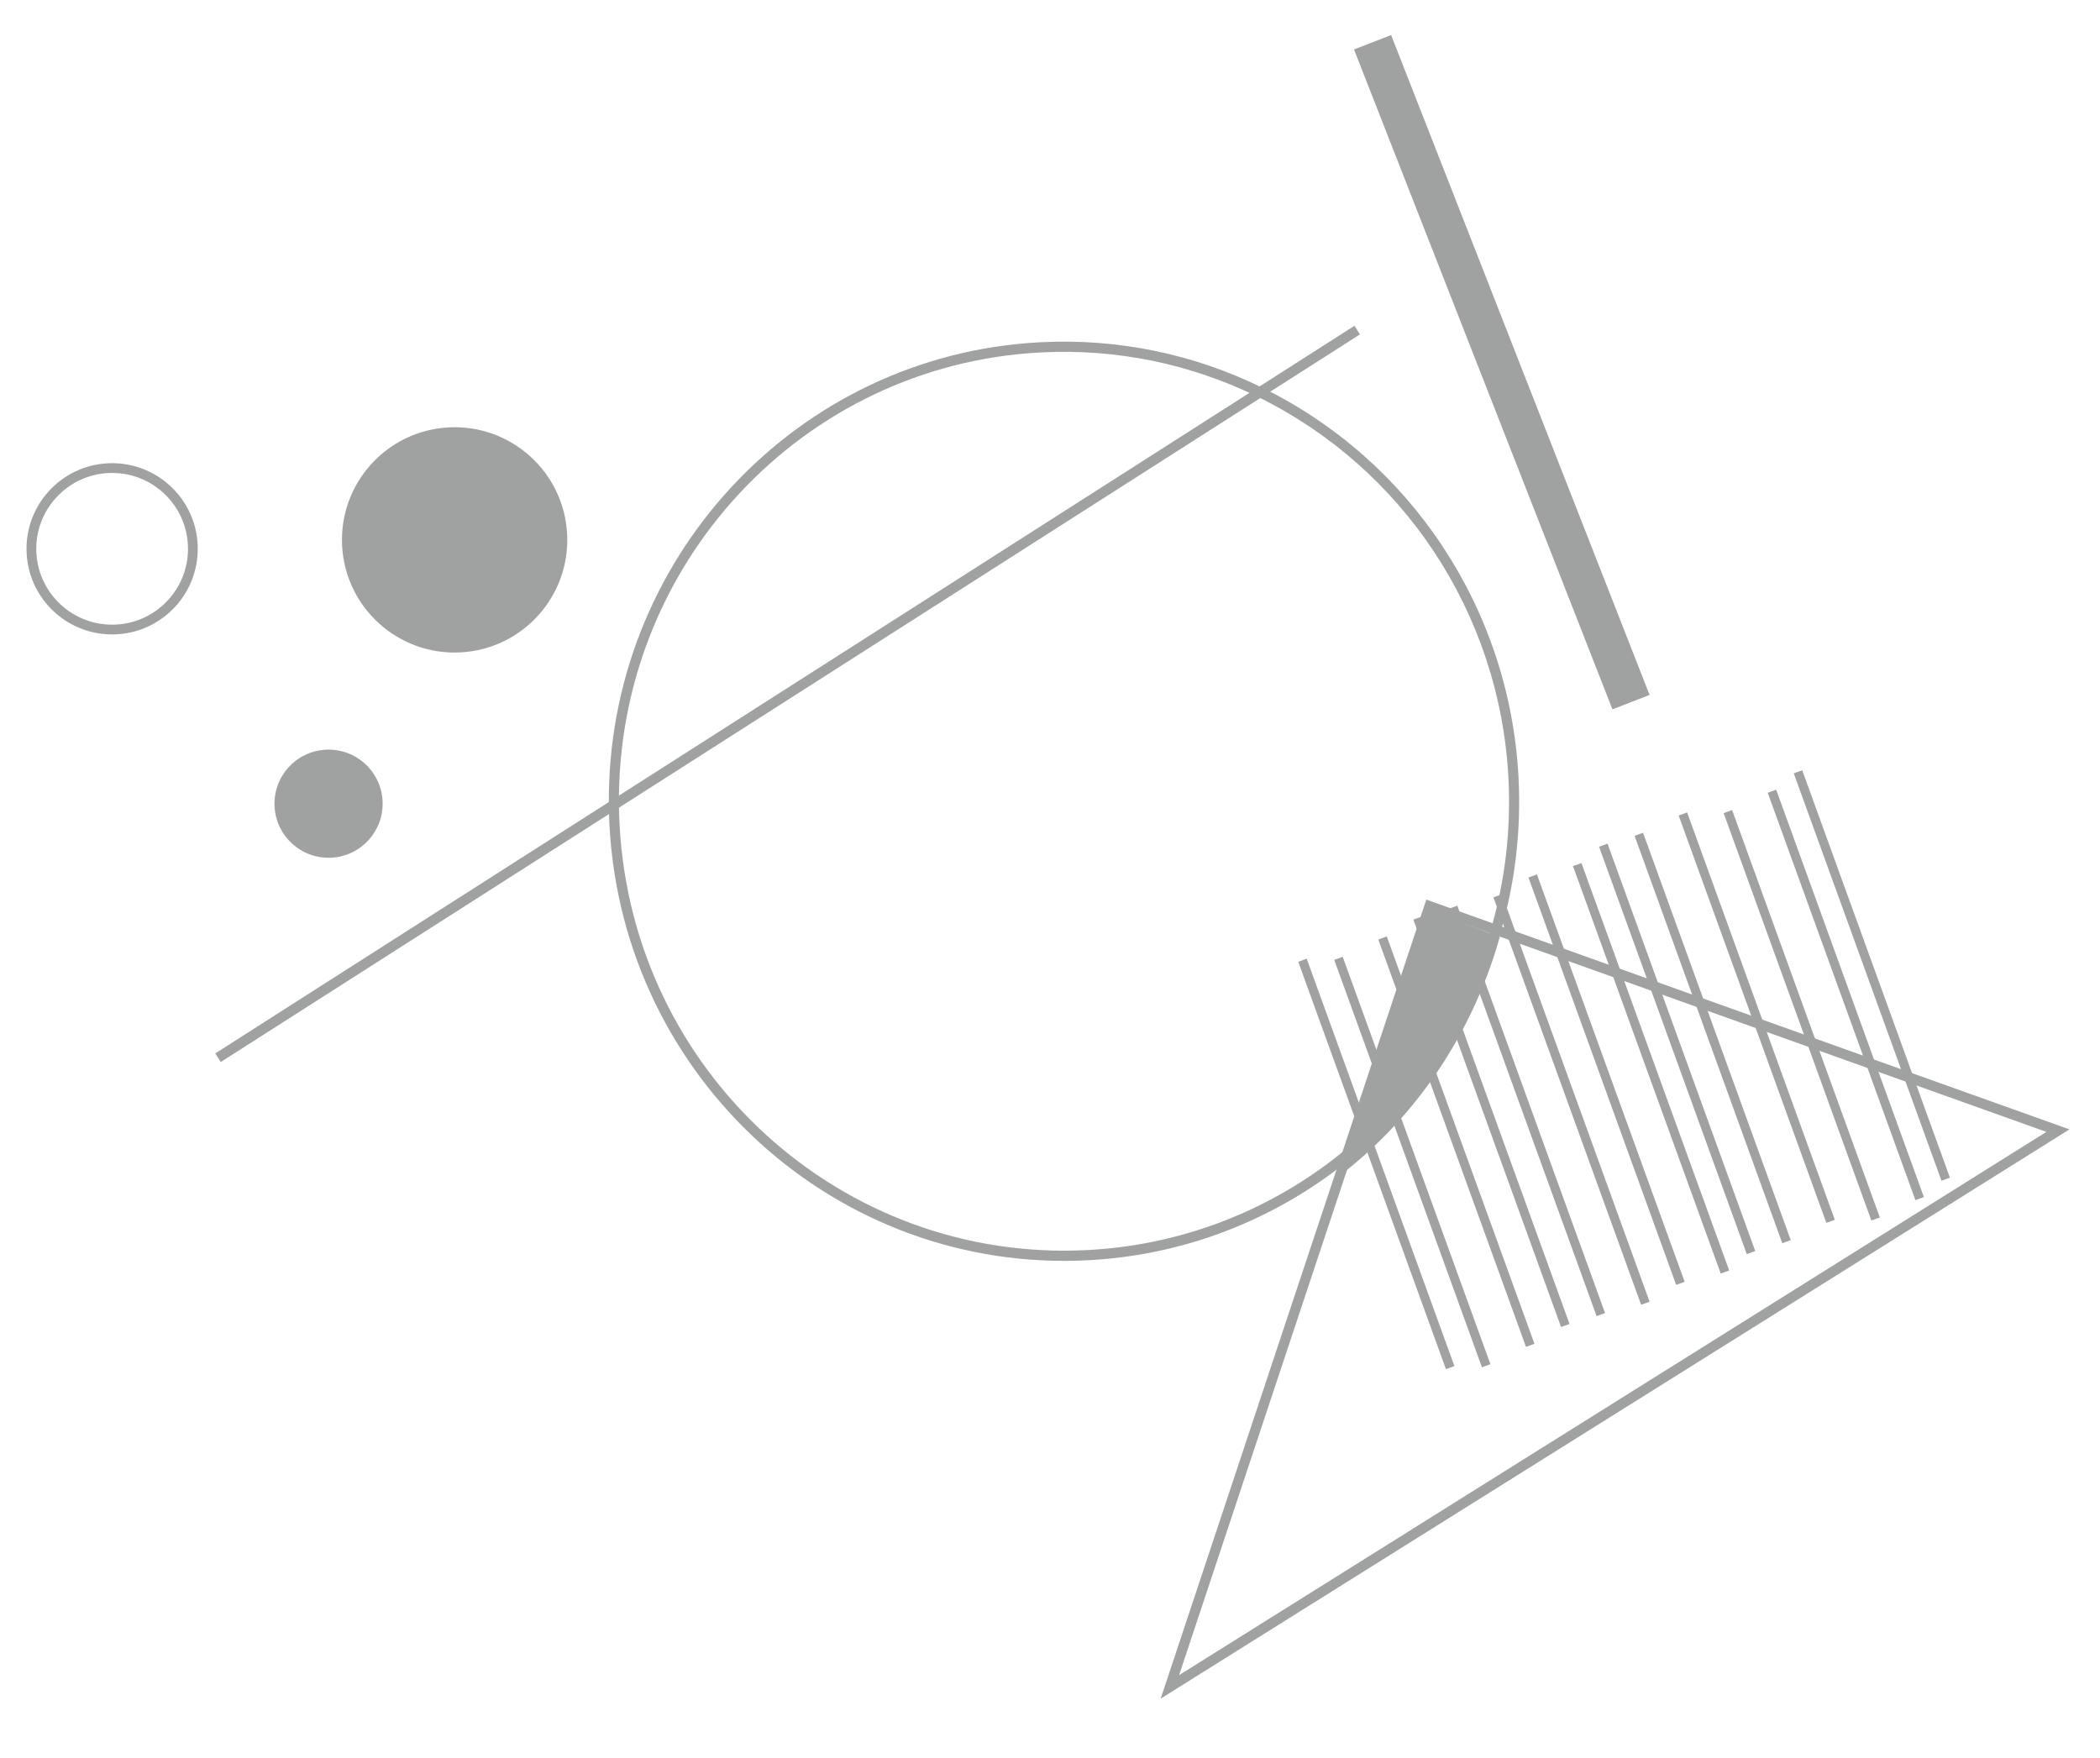
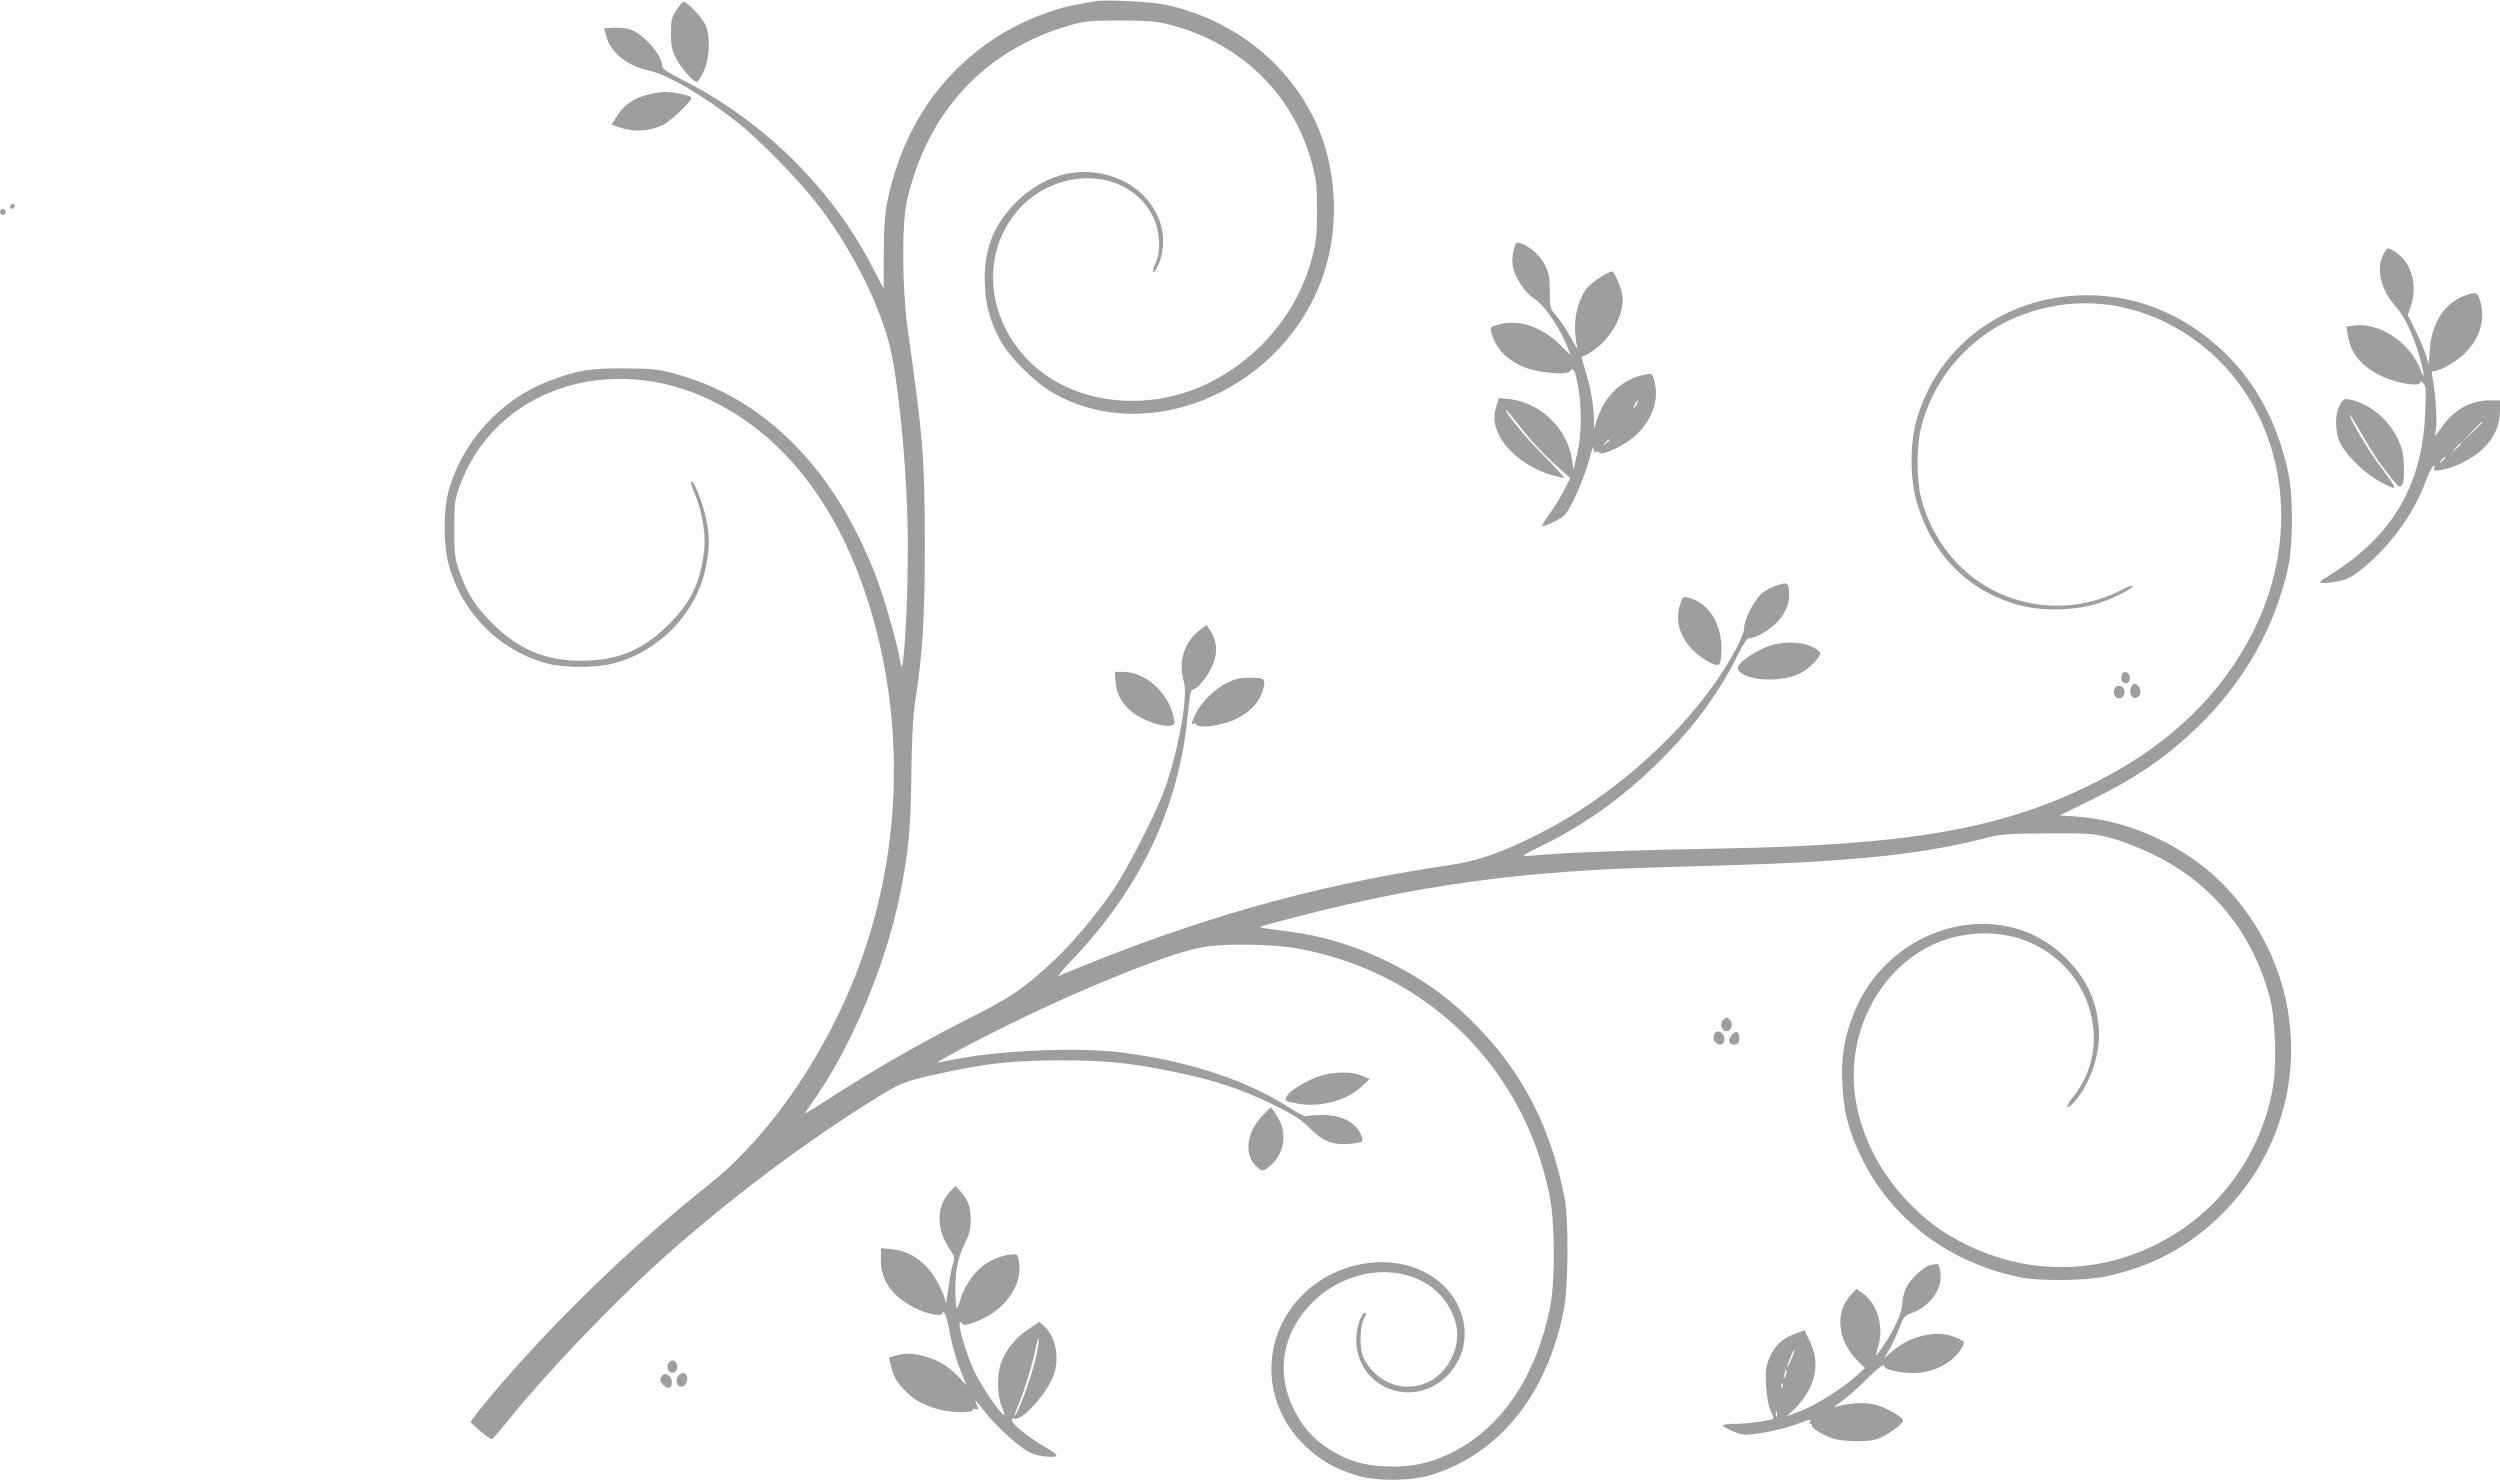
- <svg xmlns="http://www.w3.org/2000/svg" width="233" height="195" viewBox="0 0 233 195" fill="none">
-   <g opacity="0.372">
-     <path d="M144.512 106.546L160.9 151.751" stroke="#020303" />
-     <path d="M148.506 106.337L164.895 151.541" stroke="#020303" />
-     <path d="M153.395 104.078L169.783 149.282" stroke="#020303" />
-     <path d="M157.285 101.871L173.673 147.076" stroke="#020303" />
-     <path d="M161.227 100.664L177.615 145.868" stroke="#020303" />
-     <path d="M166.168 99.403L182.556 144.607" stroke="#020302" />
-     <path d="M170.057 97.197L186.446 142.401" stroke="#020302" />
-     <path d="M174.998 95.936L191.387 141.141" stroke="#020302" />
-     <path d="M177.89 93.782L194.278 138.986" stroke="#020302" />
-     <path d="M181.832 92.574L198.22 137.778" stroke="#020202" />
-     <path d="M186.72 90.315L203.108 135.519" stroke="#010202" />
-     <path d="M191.713 90.053L208.102 135.258" stroke="#010202" />
-     <path d="M196.602 87.794L212.99 132.999" stroke="#010202" />
-     <path d="M199.493 85.64L215.881 130.844" stroke="#010202" />
-     <path fill-rule="evenodd" clip-rule="evenodd" d="M166.461 103.542C168.1 97.981 168.792 92.165 168.483 86.258C167.5 67.497 156.476 51.066 140.038 43.011C132.427 39.278 124.008 37.525 115.378 37.977C88.322 39.395 67.251 62.122 67.554 89.394C67.557 90.052 67.58 90.751 67.621 91.544C69.096 119.679 92.865 141.297 120.716 139.837C130.674 139.315 140.051 135.894 147.914 130.069C156.772 123.51 163.312 114.187 166.461 103.542ZM139.55 44.029C155.624 51.905 166.402 67.971 167.364 86.317C167.666 92.093 166.989 97.781 165.387 103.218C162.308 113.625 155.912 122.742 147.251 129.156C139.562 134.852 130.395 138.197 120.657 138.707C93.424 140.134 70.182 118.996 68.74 91.486C68.7 90.71 68.677 90.028 68.674 89.386C68.379 62.716 88.982 40.494 115.437 39.107C123.877 38.665 132.108 40.379 139.55 44.029Z" fill="#010202" />
-     <path d="M24.491 117.843L23.887 116.885L150.283 36.148L150.886 37.106L24.491 117.843Z" fill="#010202" />
-     <path fill-rule="evenodd" clip-rule="evenodd" d="M183.024 77.11L178.905 78.708L150.231 5.489L154.35 3.891L183.024 77.11Z" fill="#010202" />
-     <path fill-rule="evenodd" clip-rule="evenodd" d="M12.939 70.383C18.179 70.108 22.203 65.638 21.928 60.399C21.654 55.159 17.184 51.134 11.945 51.409C6.705 51.683 2.68 56.154 2.955 61.393C3.229 66.632 7.7 70.657 12.939 70.383ZM12.002 52.489C16.644 52.246 20.605 55.812 20.848 60.455C21.091 65.098 17.525 69.059 12.883 69.302C8.24 69.546 4.278 65.979 4.035 61.336C3.792 56.694 7.359 52.733 12.002 52.489Z" fill="#010202" />
-     <path fill-rule="evenodd" clip-rule="evenodd" d="M42.447 88.864C42.62 92.173 40.078 94.996 36.769 95.17C33.46 95.343 30.636 92.801 30.463 89.492C30.29 86.183 32.832 83.359 36.141 83.186C39.45 83.013 42.273 85.555 42.447 88.864Z" fill="#010202" />
-     <path fill-rule="evenodd" clip-rule="evenodd" d="M62.925 59.252C63.286 66.146 57.99 72.027 51.096 72.388C44.201 72.75 38.32 67.454 37.959 60.56C37.598 53.665 42.893 47.784 49.788 47.423C56.681 47.062 62.563 52.357 62.925 59.252Z" fill="#010202" />
-     <path fill-rule="evenodd" clip-rule="evenodd" d="M128.778 188.482L229.611 125.315L158.254 99.818L128.778 188.482ZM227.051 125.594L130.822 185.877L158.951 101.26L227.051 125.594Z" fill="#010202" />
-     <path fill-rule="evenodd" clip-rule="evenodd" d="M166.406 103.956C163.403 114.635 157.142 123.886 148.764 130.356L158.077 100.829L166.406 103.956Z" fill="#010202" />
+ <svg xmlns="http://www.w3.org/2000/svg" version="1.0" width="1280pt" height="758pt" viewBox="0 0 1280 758" preserveAspectRatio="xMidYMid meet">
+   <g transform="translate(0,758) scale(0.1,-0.1)" fill="#9e9e9e" stroke="none">
+     <path d="M5610 7574 c-14 -2 -52 -9 -85 -15 -141 -24 -304 -91 -435 -177 -246 -162 -420 -398 -509 -687 -46 -152 -56 -223 -56 -417 0 -97 -1 -176 -1 -175 -1 1 -27 50 -57 109 -208 404 -559 750 -973 959 -75 38 -104 58 -104 71 0 58 -98 168 -167 188 -21 6 -59 10 -84 8 l-46 -3 13 -46 c24 -81 107 -147 216 -170 97 -21 283 -130 458 -269 100 -79 300 -282 390 -396 173 -217 325 -509 384 -739 43 -171 85 -580 93 -920 5 -228 -7 -589 -24 -700 -6 -40 -6 -40 -20 30 -21 105 -81 308 -120 410 -214 551 -572 910 -1030 1032 -85 23 -118 26 -258 27 -176 1 -245 -11 -385 -65 -251 -96 -451 -320 -516 -574 -23 -91 -23 -256 -1 -348 63 -256 257 -456 508 -524 86 -23 252 -23 339 0 240 63 431 264 475 500 19 98 19 153 0 242 -17 81 -63 197 -75 190 -5 -3 2 -29 15 -58 36 -79 59 -207 51 -286 -17 -167 -66 -272 -180 -386 -130 -132 -264 -188 -451 -188 -182 -1 -325 60 -460 197 -86 87 -128 156 -167 271 -20 61 -23 89 -22 210 0 124 3 148 26 212 178 499 772 700 1299 438 404 -200 694 -609 839 -1185 163 -647 95 -1341 -189 -1936 -177 -370 -417 -687 -676 -893 -388 -308 -805 -713 -1110 -1077 -58 -69 -105 -129 -105 -134 0 -9 99 -90 109 -89 3 0 35 37 71 82 193 242 541 608 795 836 337 303 733 601 1096 826 127 79 154 90 310 124 253 57 393 72 654 72 221 0 352 -14 581 -62 194 -40 332 -86 491 -164 106 -52 144 -76 191 -123 68 -69 123 -88 217 -77 51 7 55 9 49 29 -21 73 -97 118 -203 117 -39 0 -76 -3 -81 -6 -6 -4 -47 17 -92 46 -217 139 -515 237 -853 280 -225 29 -636 11 -868 -37 -38 -8 -71 -14 -75 -14 -13 1 193 111 373 199 394 193 824 365 985 392 108 19 354 16 475 -6 524 -92 953 -416 1175 -888 55 -118 90 -224 122 -369 30 -139 32 -445 4 -583 -72 -357 -252 -621 -510 -746 -110 -53 -203 -72 -329 -67 -120 5 -197 29 -293 89 -80 51 -135 113 -180 204 -94 189 -58 393 95 546 228 227 599 201 715 -51 37 -80 36 -157 -4 -237 -96 -191 -346 -190 -447 1 -23 43 -23 160 1 205 13 24 14 32 4 29 -24 -8 -49 -98 -43 -161 21 -240 309 -331 474 -151 150 164 81 425 -138 527 -194 91 -449 40 -612 -123 -215 -215 -212 -549 5 -765 76 -75 150 -120 261 -156 101 -34 287 -34 395 0 349 109 592 412 677 846 23 114 25 463 4 570 -78 403 -248 707 -545 973 -228 204 -558 354 -861 392 -129 16 -158 21 -153 25 2 2 100 29 218 59 574 147 1078 219 1700 241 85 3 306 10 490 15 626 19 979 56 1294 136 93 24 119 26 331 27 221 1 234 0 330 -26 59 -16 149 -52 220 -87 298 -149 498 -398 587 -728 26 -100 36 -322 18 -441 -39 -267 -188 -526 -398 -693 -341 -271 -781 -321 -1167 -134 -133 65 -214 125 -320 238 -135 143 -228 332 -256 518 -47 321 113 643 386 778 137 68 310 82 454 37 355 -113 498 -536 274 -813 -45 -55 -33 -71 13 -17 83 98 131 253 119 380 -13 140 -64 245 -169 351 -334 334 -928 164 -1096 -314 -41 -116 -54 -204 -47 -334 7 -145 33 -244 102 -383 155 -313 454 -536 815 -606 98 -19 328 -16 428 5 242 51 432 153 603 325 457 457 467 1181 24 1660 -193 208 -487 349 -770 370 l-90 6 145 71 c242 118 395 222 559 379 240 231 401 515 467 825 25 119 25 363 0 480 -55 254 -164 459 -329 617 -213 204 -473 304 -752 290 -401 -21 -727 -278 -826 -652 -31 -121 -29 -290 6 -410 80 -271 271 -460 537 -527 117 -29 291 -23 400 16 84 29 168 73 168 86 0 5 -30 -6 -67 -25 -206 -103 -447 -102 -652 5 -180 94 -314 268 -366 475 -22 89 -23 256 -1 347 63 268 264 493 525 588 241 88 493 74 726 -39 554 -271 755 -962 458 -1571 -162 -330 -432 -592 -808 -782 -480 -243 -952 -326 -1955 -343 -381 -6 -777 -21 -902 -33 -43 -5 -78 -5 -77 -2 0 3 49 29 109 58 222 109 430 263 620 458 164 169 278 329 376 527 23 46 42 73 50 70 7 -2 30 5 53 16 92 47 151 125 151 200 0 67 -5 72 -56 56 -25 -7 -60 -25 -79 -39 -40 -31 -95 -136 -95 -181 0 -38 -65 -161 -148 -280 -209 -300 -552 -596 -892 -769 -193 -99 -324 -145 -472 -166 -692 -102 -1303 -275 -1998 -567 -8 -3 21 32 65 78 356 372 552 787 597 1263 9 94 15 126 25 126 24 0 82 73 104 130 24 63 20 115 -12 167 l-21 33 -26 -19 c-89 -63 -122 -166 -90 -273 23 -79 -37 -396 -112 -582 -48 -121 -182 -381 -247 -478 -78 -116 -205 -269 -301 -360 -146 -139 -225 -194 -415 -289 -266 -134 -509 -273 -756 -433 -56 -36 -104 -66 -107 -66 -3 0 10 21 29 48 197 271 382 707 456 1077 43 212 54 333 57 605 2 176 8 299 18 365 40 256 51 434 51 815 0 442 -9 550 -87 1100 -29 210 -32 535 -5 658 101 457 400 779 837 903 74 21 106 24 255 24 133 0 186 -4 245 -19 368 -92 642 -356 737 -712 23 -86 26 -118 26 -244 0 -123 -4 -160 -26 -243 -72 -271 -264 -505 -522 -635 -320 -160 -706 -113 -929 112 -198 201 -239 494 -98 711 186 289 610 298 740 16 32 -70 36 -176 8 -229 -9 -18 -15 -39 -13 -45 3 -7 15 11 28 38 33 72 32 171 -3 247 -50 108 -140 180 -263 213 -164 42 -329 -8 -462 -140 -120 -119 -170 -254 -160 -430 6 -109 25 -175 79 -278 43 -82 173 -212 263 -265 501 -293 1210 23 1398 623 76 244 59 531 -46 758 -142 306 -425 528 -770 603 -70 15 -306 27 -357 18z" />
+     <path d="M3463 7528 c-24 -36 -28 -51 -28 -117 0 -60 5 -86 24 -125 24 -49 90 -126 108 -126 5 0 20 21 33 48 32 63 39 175 15 237 -15 41 -94 125 -116 125 -5 0 -21 -19 -36 -42z" />
+     <path d="M3312 7094 c-70 -18 -119 -53 -153 -108 l-28 -45 50 -16 c67 -23 149 -16 213 15 44 23 146 120 146 140 0 11 -91 30 -138 29 -20 0 -61 -7 -90 -15z" />
+     <path d="M55 6529 c-10 -15 3 -25 16 -12 7 7 7 13 1 17 -6 3 -14 1 -17 -5z" />
+     <path d="M0 6495 c0 -8 7 -15 15 -15 8 0 15 7 15 15 0 8 -7 15 -15 15 -8 0 -15 -7 -15 -15z" />
+     <path d="M7750 6299 c-6 -23 -9 -58 -5 -78 10 -60 61 -139 109 -169 48 -30 118 -128 161 -225 14 -32 25 -59 25 -62 0 -2 -24 20 -52 49 -93 92 -205 131 -308 106 -47 -11 -51 -15 -46 -36 21 -82 72 -140 158 -179 75 -34 233 -49 249 -24 14 23 25 -1 40 -86 19 -108 16 -243 -6 -340 l-19 -80 -8 55 c-24 157 -164 291 -321 307 l-53 5 -12 -39 c-17 -58 -15 -92 12 -148 41 -87 147 -169 265 -206 35 -10 66 -17 69 -15 2 3 -45 53 -104 113 -90 89 -208 233 -191 233 3 0 29 -33 60 -72 62 -82 137 -162 215 -230 l52 -46 -35 -68 c-20 -37 -53 -91 -75 -120 -21 -28 -36 -54 -33 -57 3 -4 31 7 62 23 55 27 59 32 105 124 26 53 58 138 71 188 13 51 24 80 24 65 1 -18 5 -26 12 -21 6 3 14 2 18 -4 10 -16 113 29 168 74 99 81 141 192 113 296 -10 35 -13 37 -43 31 -121 -22 -211 -107 -253 -238 l-13 -40 0 50 c-1 72 -18 165 -45 251 -13 40 -20 72 -16 69 4 -2 32 12 61 33 96 67 162 197 144 288 -7 39 -41 114 -51 114 -20 0 -108 -58 -129 -85 -53 -71 -74 -183 -53 -285 7 -32 6 -31 -21 16 -33 61 -66 110 -95 142 -18 20 -21 37 -21 111 0 73 -4 94 -26 136 -25 49 -79 96 -126 110 -19 5 -23 1 -33 -36z m630 -789 c-6 -11 -13 -20 -16 -20 -2 0 0 9 6 20 6 11 13 20 16 20 2 0 0 -9 -6 -20z m-140 -184 c0 -2 -8 -10 -17 -17 -16 -13 -17 -12 -4 4 13 16 21 21 21 13z" />
+     <path d="M12203 6278 c-39 -75 -14 -183 64 -269 44 -49 87 -138 119 -248 26 -90 32 -140 9 -78 -52 141 -211 248 -341 230 l-41 -5 9 -52 c17 -92 74 -157 183 -207 68 -31 185 -50 185 -29 0 9 4 9 16 -1 15 -12 16 -32 11 -154 -16 -383 -177 -646 -523 -851 -33 -20 -9 -25 61 -13 49 8 79 20 113 46 155 116 290 297 352 470 13 35 29 68 37 74 11 10 12 8 7 -6 -7 -16 -3 -17 37 -11 69 11 164 60 217 113 55 55 82 119 82 195 l0 48 -55 0 c-94 0 -184 -50 -242 -135 l-35 -50 5 45 c6 44 -5 194 -19 258 -5 24 -3 32 7 32 30 0 116 49 157 89 80 78 109 177 80 272 -12 43 -22 46 -79 25 -101 -36 -168 -138 -178 -270 l-6 -81 -13 45 c-8 25 -32 81 -54 126 l-40 81 16 47 c37 109 1 228 -86 280 -35 21 -35 21 -55 -16z m507 -861 c0 -1 -24 -25 -52 -52 l-53 -50 50 53 c46 48 55 57 55 49z m-110 -110 c0 -2 -10 -12 -22 -23 l-23 -19 19 23 c18 21 26 27 26 19z m-80 -71 c0 -2 -8 -10 -17 -17 -16 -13 -17 -12 -4 4 13 16 21 21 21 13z" />
+     <path d="M11984 5514 c-30 -44 -31 -143 -3 -201 30 -63 129 -160 206 -200 95 -51 95 -47 0 79 -59 79 -157 243 -157 264 0 5 26 -36 58 -91 65 -112 87 -146 152 -228 41 -52 46 -56 58 -40 9 13 12 43 10 98 -2 67 -9 92 -36 147 -46 94 -143 172 -239 192 -27 6 -34 4 -49 -20z" />
+     <path d="M8608 4502 c-31 -80 -18 -156 40 -229 45 -56 137 -112 155 -94 7 7 11 43 11 84 -1 124 -64 225 -159 254 -34 11 -37 10 -47 -15z" />
+     <path d="M9053 4271 c-57 -21 -137 -73 -151 -98 -24 -43 73 -79 191 -71 51 4 87 13 124 31 48 25 103 80 103 105 0 5 -19 20 -43 31 -55 27 -152 28 -224 2z" />
+     <path d="M5712 4086 c6 -69 42 -126 106 -167 57 -36 141 -62 175 -54 23 6 24 9 15 47 -27 123 -145 228 -257 228 l-43 0 4 -54z" />
+     <path d="M10864 4126 c-9 -24 4 -48 23 -44 12 2 18 12 18 28 0 29 -32 41 -41 16z" />
+     <path d="M6282 4084 c-63 -31 -134 -101 -161 -160 -23 -49 -25 -58 -12 -49 5 3 12 1 16 -5 10 -17 91 -11 161 12 90 29 158 91 179 161 18 62 14 67 -71 67 -45 0 -73 -7 -112 -26z" />
+     <path d="M10912 4063 c-17 -33 10 -72 35 -51 16 13 17 40 1 56 -16 16 -26 15 -36 -5z" />
+     <path d="M10825 4049 c-10 -30 18 -58 40 -39 22 18 15 54 -12 58 -15 2 -23 -3 -28 -19z" />
+     <path d="M8820 2355 c-16 -19 -3 -55 20 -55 23 0 36 36 20 55 -7 8 -16 15 -20 15 -4 0 -13 -7 -20 -15z" />
+     <path d="M8775 2279 c-8 -26 16 -54 39 -46 19 7 21 38 4 55 -18 18 -36 14 -43 -9z" />
+     <path d="M8866 2281 c-23 -26 -14 -53 16 -49 18 2 23 10 23 32 0 36 -16 43 -39 17z" />
+     <path d="M6758 2071 c-67 -22 -154 -75 -169 -103 -14 -25 -13 -26 52 -38 112 -22 251 13 327 84 l44 41 -38 17 c-51 23 -143 22 -216 -1z" />
+     <path d="M6468 1873 c-92 -95 -102 -216 -24 -275 22 -16 24 -16 58 12 75 62 91 169 38 253 -16 26 -31 47 -33 47 -2 0 -19 -17 -39 -37z" />
+     <path d="M4867 1482 c-75 -78 -76 -195 -1 -303 21 -30 23 -40 14 -66 -6 -17 -17 -75 -24 -129 -8 -55 -14 -88 -15 -74 -2 43 -57 145 -102 190 -53 52 -111 79 -178 85 l-51 4 0 -61 c0 -104 57 -185 173 -244 58 -30 134 -46 140 -30 10 26 25 -14 41 -104 10 -53 32 -133 51 -179 l33 -83 -32 34 c-51 56 -102 89 -167 109 -68 21 -107 24 -160 9 l-37 -10 9 -41 c13 -57 31 -88 76 -132 44 -45 86 -68 162 -91 63 -19 181 -22 181 -5 0 6 7 8 16 5 12 -4 15 -2 10 9 -3 8 -9 23 -13 33 -3 9 15 -11 40 -45 53 -68 144 -157 212 -203 32 -22 60 -32 104 -37 78 -8 79 5 4 47 -78 44 -173 120 -173 138 0 8 6 12 14 9 38 -15 168 130 201 223 31 88 11 195 -48 249 l-25 23 -57 -38 c-65 -42 -117 -108 -140 -173 -22 -64 -19 -169 5 -226 11 -25 15 -43 10 -40 -26 16 -115 148 -150 220 -41 86 -87 241 -75 253 4 4 10 2 12 -5 3 -7 13 -9 32 -3 177 50 291 202 254 339 -5 21 -10 22 -47 17 -76 -12 -144 -53 -190 -115 -23 -32 -48 -77 -55 -102 -23 -77 -26 -76 -29 11 -4 110 11 191 48 264 23 45 30 72 30 117 0 69 -11 101 -49 145 l-29 32 -25 -26z m433 -868 c-21 -88 -84 -260 -102 -279 -5 -5 -2 8 7 30 37 85 83 233 96 305 8 41 15 65 17 53 2 -12 -6 -61 -18 -109z" />
+     <path d="M9884 1103 c-34 -7 -105 -73 -125 -117 -10 -23 -19 -57 -19 -77 0 -45 -38 -132 -91 -210 -22 -32 -41 -59 -43 -59 -2 0 3 21 11 48 29 95 -4 215 -75 266 l-37 27 -32 -35 c-80 -86 -63 -235 37 -332 l39 -38 -42 -38 c-67 -61 -198 -146 -277 -178 -40 -16 -75 -30 -78 -30 -3 0 12 15 34 34 22 19 55 63 74 97 45 85 47 169 6 252 l-27 56 -51 -19 c-65 -25 -101 -59 -129 -123 -18 -44 -21 -64 -17 -142 4 -57 12 -103 23 -127 10 -21 17 -40 14 -42 -9 -9 -135 -26 -196 -26 -35 0 -63 -4 -63 -8 0 -5 24 -18 53 -30 48 -20 61 -21 123 -12 82 11 162 32 233 59 38 14 49 16 40 5 -8 -10 -8 -14 0 -14 6 0 10 -5 8 -12 -1 -6 25 -25 58 -42 48 -24 76 -31 143 -34 48 -3 100 1 126 8 44 12 139 77 140 95 2 19 -95 74 -151 85 -55 12 -141 5 -198 -15 -11 -4 5 10 35 31 30 21 87 71 126 111 67 67 94 86 94 64 0 -13 82 -31 143 -31 108 0 213 55 253 133 15 28 15 28 -32 49 -95 42 -233 11 -330 -74 l-38 -33 29 49 c16 27 38 76 50 109 19 52 27 61 57 72 72 24 130 82 149 148 11 38 2 108 -14 106 -7 -1 -22 -4 -33 -6z m-713 -484 c-11 -24 -20 -41 -20 -37 -1 12 31 89 35 85 3 -2 -4 -24 -15 -48z m-31 -86 c-11 -17 -11 -17 -6 0 3 10 6 24 7 30 0 9 2 9 5 0 3 -7 0 -20 -6 -30z m-13 -55 c-3 -8 -6 -5 -6 6 -1 11 2 17 5 13 3 -3 4 -12 1 -19z m-30 -150 c-3 -7 -5 -2 -5 12 0 14 2 19 5 13 2 -7 2 -19 0 -25z" />
+     <path d="M3426 605 c-20 -20 -4 -58 22 -53 22 4 27 41 9 57 -12 9 -18 8 -31 -4z" />
+     <path d="M3392 538 c-17 -17 -15 -32 7 -52 24 -22 41 -13 41 19 0 29 -31 50 -48 33z" />
+     <path d="M3470 531 c-13 -25 -3 -51 21 -51 20 0 36 40 24 59 -10 17 -33 13 -45 -8z" />
  </g>
</svg>
